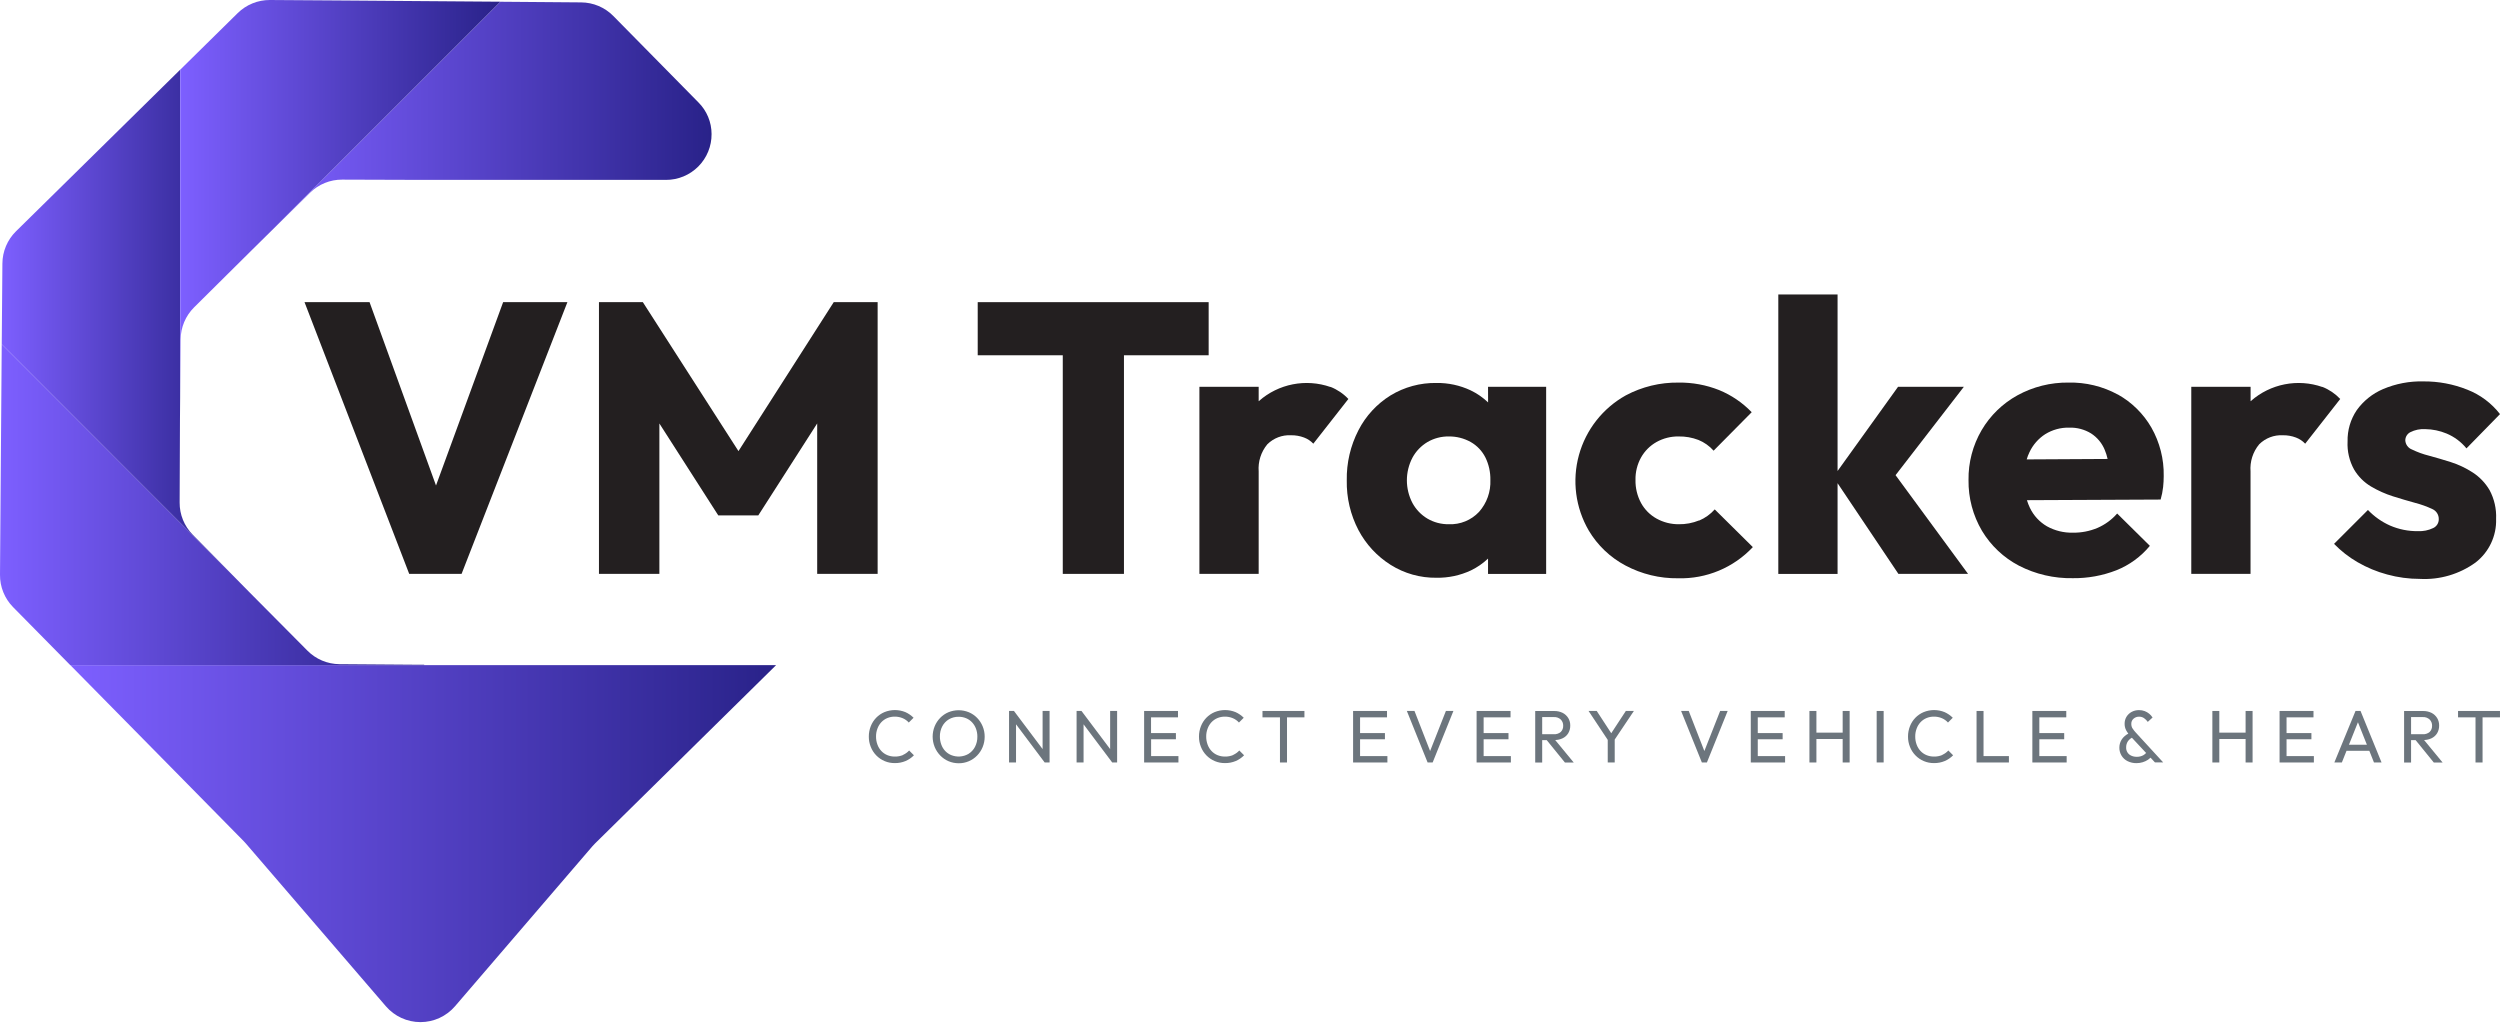
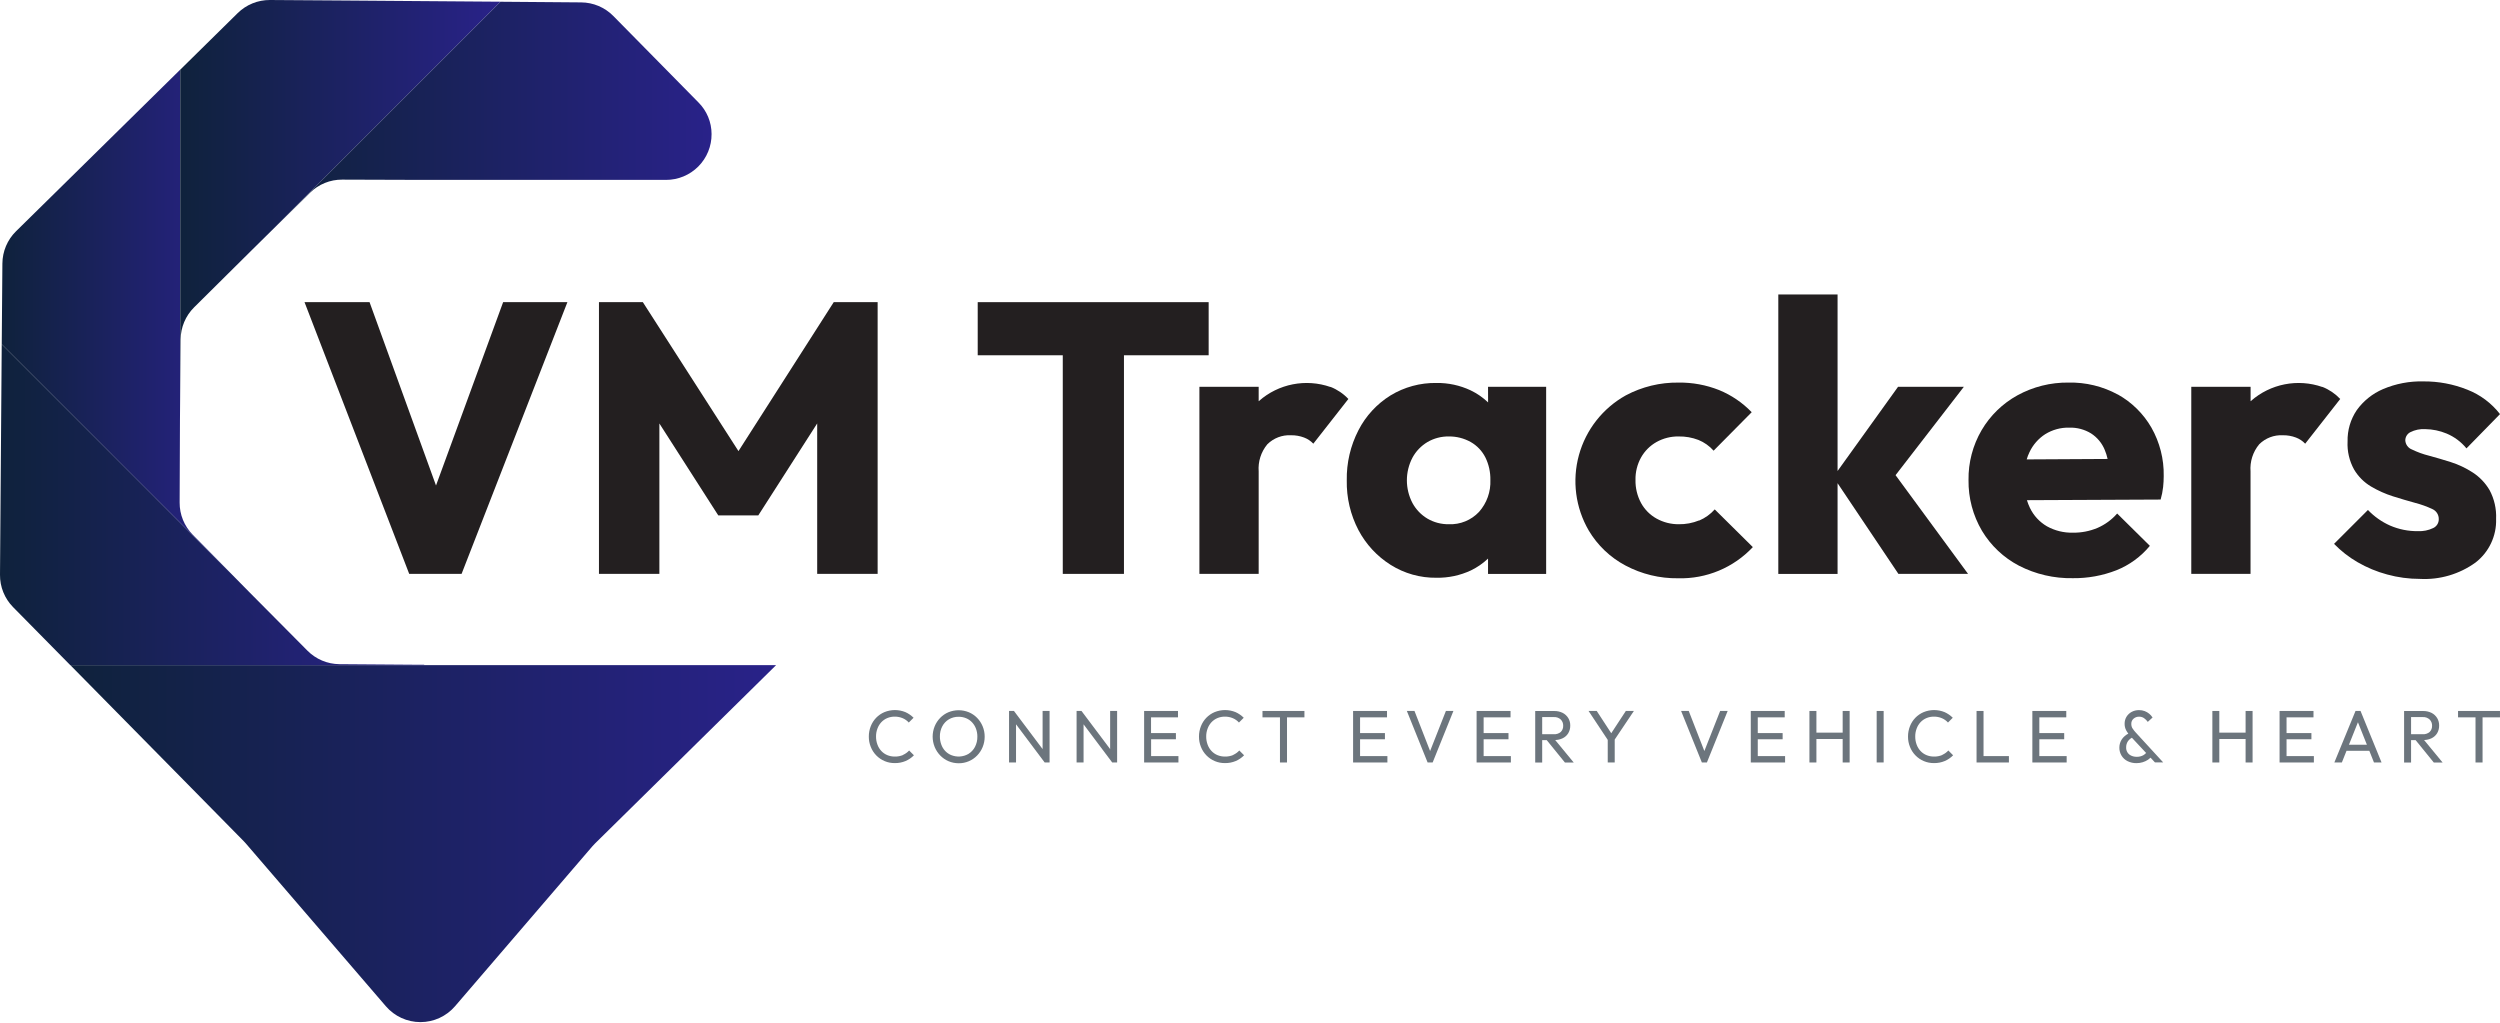
<svg xmlns="http://www.w3.org/2000/svg" xmlns:xlink="http://www.w3.org/1999/xlink" width="156.534" height="64" viewBox="0 0 156.534 64">
  <defs>
    <style>
      .cls-1, .cls-2, .cls-3 {
        fill-rule: evenodd;
      }

      .cls-1 {
        fill: url(#linear-gradient);
      }

      .cls-2 {
        fill: url(#linear-gradient-4);
      }

      .cls-3 {
        fill: url(#linear-gradient-5);
      }

      .cls-4 {
        fill: #231f20;
      }

      .cls-5 {
        fill: #6c757d;
      }
    </style>
    <linearGradient id="linear-gradient" y1="0.5" x2="1" y2="0.5" gradientUnits="objectBoundingBox">
-       <stop offset="0" stop-color="#7d5fff" />
+       <stop offset="0" stop-color="#0F223C" />
      <stop offset="1" stop-color="#292289" />
    </linearGradient>
    <linearGradient id="linear-gradient-4" x1="0" y1="0.5" x2="1" y2="0.5" xlink:href="#linear-gradient" />
    <linearGradient id="linear-gradient-5" x1="0" y1="0.5" x2="1" y2="0.5" xlink:href="#linear-gradient" />
  </defs>
  <g id="Layer_1" data-name="Layer 1" transform="translate(0 0)">
    <g id="Group_49985" data-name="Group 49985" transform="translate(0 0)">
      <path id="Path_104432" data-name="Path 104432" class="cls-1" d="M64.448,191.56l-.063.063L53.11,202.728c-.057.054-.111.115-.165.176l-8.6,10.014a2.855,2.855,0,0,1-4.329,0l-8.775-10.2c-.041-.048-.085-.093-.13-.141l-4.072-4.137L20.26,191.56H64.45Z" transform="translate(-15.855 -149.913)" />
      <path id="Path_104433" data-name="Path 104433" class="cls-1" d="M26.56,119.209v.024H4.4L.819,115.6A2.852,2.852,0,0,1,0,113.572l.035-4.72L.108,99.14l14.377,14.379,1.146,1.163,3.618,3.644a2.861,2.861,0,0,0,2,.846l5.079.037Z" transform="translate(0 -77.586)" />
      <path id="Path_104434" data-name="Path 104434" class="cls-1" d="M14.875,51.648.5,37.268l.041-5.053A2.86,2.86,0,0,1,1.389,30.2l3.365-3.311L11.67,20.08V40.658l-.011,1.387-.02,5.133a2.84,2.84,0,0,0,.817,2.013l2.418,2.455Z" transform="translate(-0.391 -15.714)" />
      <path id="Path_104435" data-name="Path 104435" class="cls-2" d="M71.938.108,57.754,14.292l-.048.048L56.4,15.629l-3.648,3.618a2.858,2.858,0,0,0-.841,2l-.026,3.692V4.365l3.6-3.546A2.861,2.861,0,0,1,57.5,0l4.72.033,9.714.074Z" transform="translate(-40.601 0)" />
      <path id="Path_104436" data-name="Path 104436" class="cls-3" d="M106.3,8.781a2.851,2.851,0,0,1-2.859,2.874H88.307l-5.133-.017a2.84,2.84,0,0,0-2.013.817L78.9,14.681,93.084.5l5.048.041a2.853,2.853,0,0,1,2.013.848l3.311,3.361L105.474,6.8a2.8,2.8,0,0,1,.826,1.985Z" transform="translate(-61.746 -0.391)" />
      <g id="Group_49983" data-name="Group 49983" transform="translate(19.067 18.436)">
        <path id="Path_104437" data-name="Path 104437" class="cls-4" d="M95.933,98.5,91.772,87.02H87.7l6.555,17.014h3.279L104.16,87.02h-4.024Z" transform="translate(-87.7 -86.537)" />
        <path id="Path_104438" data-name="Path 104438" class="cls-4" d="M181.235,96.347l-5.987-9.327H172.5v17.014h3.783V94.616l3.687,5.755h2.507l3.687-5.757v9.42h3.785V87.02H187.2Z" transform="translate(-154.064 -86.537)" />
        <path id="Path_104439" data-name="Path 104439" class="cls-4" d="M296.04,90.346V87.02H281.58v3.326h5.326v13.688h3.831V90.346Z" transform="translate(-239.429 -86.537)" />
        <path id="Path_104440" data-name="Path 104440" class="cls-4" d="M353.637,110.552a4.523,4.523,0,0,0-4.483.88l-.013.013v-.907H345.43v11.712h3.711V115.84a2.379,2.379,0,0,1,.541-1.7,1.954,1.954,0,0,1,1.483-.567,2.212,2.212,0,0,1,.82.143,1.541,1.541,0,0,1,.578.385l2.194-2.8a3.111,3.111,0,0,0-1.122-.759Z" transform="translate(-289.398 -104.756)" />
        <path id="Path_104441" data-name="Path 104441" class="cls-4" d="M396.734,111.517a4.227,4.227,0,0,0-1.1-.759,4.871,4.871,0,0,0-2.133-.459,5.365,5.365,0,0,0-2.881.783,5.543,5.543,0,0,0-2,2.17,6.593,6.593,0,0,0-.735,3.146,6.465,6.465,0,0,0,.735,3.12,5.74,5.74,0,0,0,2.013,2.17,5.246,5.246,0,0,0,2.868.807,4.9,4.9,0,0,0,2.157-.459,4.2,4.2,0,0,0,1.072-.741v.959h3.639V110.541h-3.639Zm-2.459,7.627a2.578,2.578,0,0,1-1.337-.35,2.552,2.552,0,0,1-.939-.976,3.063,3.063,0,0,1,0-2.844,2.552,2.552,0,0,1,.939-.976,2.578,2.578,0,0,1,1.337-.35,2.737,2.737,0,0,1,1.374.35,2.3,2.3,0,0,1,.915.963,3.065,3.065,0,0,1,.313,1.411,2.832,2.832,0,0,1-.711,2A2.453,2.453,0,0,1,394.275,119.144Z" transform="translate(-322.626 -104.756)" />
        <path id="Path_104442" data-name="Path 104442" class="cls-4" d="M461.463,118.817a3.262,3.262,0,0,1-1.289.241,2.82,2.82,0,0,1-1.374-.35,2.48,2.48,0,0,1-.976-.976,2.923,2.923,0,0,1-.35-1.446,2.773,2.773,0,0,1,.35-1.411,2.53,2.53,0,0,1,.963-.963,2.754,2.754,0,0,1,1.385-.35,3.3,3.3,0,0,1,1.241.217,2.557,2.557,0,0,1,.952.674l2.385-2.409a5.984,5.984,0,0,0-2.037-1.385,6.642,6.642,0,0,0-2.544-.47,6.825,6.825,0,0,0-3.3.8,6.146,6.146,0,0,0-2.324,8.459,5.87,5.87,0,0,0,2.3,2.194,6.825,6.825,0,0,0,3.3.8,6.182,6.182,0,0,0,4.676-1.952l-2.385-2.361a2.744,2.744,0,0,1-.976.7Z" transform="translate(-374.137 -104.67)" />
        <path id="Path_104443" data-name="Path 104443" class="cls-4" d="M523.766,90.585h-4.12l-3.785,5.27V84.8H512.15v17.5h3.711V96.618l3.809,5.679h4.361l-4.539-6.181Z" transform="translate(-419.871 -84.8)" />
        <path id="Path_104444" data-name="Path 104444" class="cls-4" d="M576.261,110.928a6.186,6.186,0,0,0-3.085-.748,6.493,6.493,0,0,0-3.2.8,5.9,5.9,0,0,0-2.241,2.181,6.025,6.025,0,0,0-.82,3.122,6.1,6.1,0,0,0,.844,3.181,5.865,5.865,0,0,0,2.313,2.181,7.071,7.071,0,0,0,3.374.783,7.268,7.268,0,0,0,2.724-.494,5.237,5.237,0,0,0,2.1-1.531l-2.048-2.024a3.461,3.461,0,0,1-1.228.9,3.835,3.835,0,0,1-1.544.3,3.186,3.186,0,0,1-1.626-.4,2.658,2.658,0,0,1-1.061-1.146,3.58,3.58,0,0,1-.191-.489l8.372-.039a4.773,4.773,0,0,0,.156-.783,6.707,6.707,0,0,0,.037-.687,5.92,5.92,0,0,0-.772-3.037,5.542,5.542,0,0,0-2.1-2.072Zm-4.542,2.483a2.724,2.724,0,0,1,1.507-.409,2.468,2.468,0,0,1,1.361.361,2.232,2.232,0,0,1,.854,1.024,3.319,3.319,0,0,1,.183.576l-5.066.028a2.9,2.9,0,0,1,.172-.448,2.716,2.716,0,0,1,.989-1.133Z" transform="translate(-462.726 -104.662)" />
        <path id="Path_104445" data-name="Path 104445" class="cls-4" d="M639.3,110.552a4.523,4.523,0,0,0-4.483.88l-.013.013v-.907H631.09v11.712H634.8V115.84a2.38,2.38,0,0,1,.541-1.7,1.954,1.954,0,0,1,1.483-.567,2.212,2.212,0,0,1,.82.143,1.541,1.541,0,0,1,.578.385l2.194-2.8a3.111,3.111,0,0,0-1.122-.759Z" transform="translate(-512.953 -104.756)" />
        <path id="Path_104446" data-name="Path 104446" class="cls-4" d="M680.873,115.558a5.636,5.636,0,0,0-1.374-.65q-.724-.228-1.361-.4a5.455,5.455,0,0,1-1.061-.385.65.65,0,0,1-.422-.578.58.58,0,0,1,.313-.507,1.824,1.824,0,0,1,.939-.193,3.621,3.621,0,0,1,1.337.278,3.2,3.2,0,0,1,1.241.928l2.1-2.146a4.787,4.787,0,0,0-2.048-1.531,7.237,7.237,0,0,0-2.748-.517,6.069,6.069,0,0,0-2.531.483,3.922,3.922,0,0,0-1.639,1.313,3.359,3.359,0,0,0-.578,1.965,3.285,3.285,0,0,0,.409,1.759,3.04,3.04,0,0,0,1.061,1.061,6.6,6.6,0,0,0,1.374.615q.724.228,1.385.409a6.161,6.161,0,0,1,1.072.385.675.675,0,0,1,.409.639.6.6,0,0,1-.35.554,1.981,1.981,0,0,1-.952.193,4.247,4.247,0,0,1-1.748-.35,4.368,4.368,0,0,1-1.385-.976l-2.122,2.122a6.815,6.815,0,0,0,1.47,1.146,7.607,7.607,0,0,0,1.857.772,7.71,7.71,0,0,0,2.048.276,5.453,5.453,0,0,0,3.483-1.024,3.316,3.316,0,0,0,1.289-2.735,3.492,3.492,0,0,0-.409-1.8,3.324,3.324,0,0,0-1.061-1.109Z" transform="translate(-545.118 -104.412)" />
      </g>
      <g id="Group_49984" data-name="Group 49984" transform="translate(54.402 44.466)">
        <path id="Path_104447" data-name="Path 104447" class="cls-5" d="M252.378,207.335a1.263,1.263,0,0,1-.526.1,1.19,1.19,0,0,1-.47-.091,1.061,1.061,0,0,1-.372-.259,1.164,1.164,0,0,1-.243-.4,1.416,1.416,0,0,1-.087-.5,1.369,1.369,0,0,1,.087-.5,1.186,1.186,0,0,1,.243-.4,1.09,1.09,0,0,1,.372-.259,1.176,1.176,0,0,1,.465-.091,1.246,1.246,0,0,1,.507.1,1.074,1.074,0,0,1,.376.27l.3-.3a1.73,1.73,0,0,0-.511-.352,1.736,1.736,0,0,0-1.315,0,1.575,1.575,0,0,0-.515.352,1.6,1.6,0,0,0-.339.528,1.737,1.737,0,0,0-.122.65,1.665,1.665,0,0,0,.122.646,1.6,1.6,0,0,0,.341.53,1.591,1.591,0,0,0,1.163.485,1.674,1.674,0,0,0,.676-.13,1.619,1.619,0,0,0,.522-.359l-.3-.3a1.107,1.107,0,0,1-.376.272Z" transform="translate(-250.23 -204.53)" />
        <path id="Path_104448" data-name="Path 104448" class="cls-5" d="M271.383,205.028a1.563,1.563,0,0,0-.517-.352,1.683,1.683,0,0,0-1.278,0,1.564,1.564,0,0,0-.515.352,1.661,1.661,0,0,0-.346.528,1.722,1.722,0,0,0,0,1.294,1.686,1.686,0,0,0,.348.533,1.6,1.6,0,0,0,.52.359,1.616,1.616,0,0,0,.641.128,1.58,1.58,0,0,0,1.15-.485,1.646,1.646,0,0,0,.346-.53,1.692,1.692,0,0,0,.126-.646,1.674,1.674,0,0,0-.126-.65A1.651,1.651,0,0,0,271.383,205.028Zm-.133,1.82a1.128,1.128,0,0,1-.415.441,1.234,1.234,0,0,1-1.081.067,1.091,1.091,0,0,1-.372-.259,1.139,1.139,0,0,1-.241-.4,1.438,1.438,0,0,1-.087-.5,1.336,1.336,0,0,1,.15-.641,1.111,1.111,0,0,1,.413-.437,1.168,1.168,0,0,1,.607-.159,1.189,1.189,0,0,1,.474.091,1.062,1.062,0,0,1,.372.259,1.177,1.177,0,0,1,.243.394,1.4,1.4,0,0,1,.087.5A1.345,1.345,0,0,1,271.25,206.848Z" transform="translate(-264.606 -204.546)" />
        <path id="Path_104449" data-name="Path 104449" class="cls-5" d="M292.71,207.147l-1.794-2.387h-.307v3.226h.437v-2.391l1.794,2.391h.307V204.76h-.437Z" transform="translate(-281.831 -204.71)" />
        <path id="Path_104450" data-name="Path 104450" class="cls-5" d="M312.16,207.147l-1.794-2.387h-.307v3.226h.437v-2.391l1.794,2.391h.307V204.76h-.437Z" transform="translate(-297.052 -204.71)" />
        <path id="Path_104451" data-name="Path 104451" class="cls-5" d="M329.947,206.532H331.5v-.387h-1.557v-.985h1.687v-.4H329.51v3.226h2.148v-.4h-1.711Z" transform="translate(-312.274 -204.71)" />
        <path id="Path_104452" data-name="Path 104452" class="cls-5" d="M347.468,207.335a1.263,1.263,0,0,1-.526.1,1.19,1.19,0,0,1-.47-.091,1.061,1.061,0,0,1-.372-.259,1.164,1.164,0,0,1-.243-.4,1.417,1.417,0,0,1-.087-.5,1.369,1.369,0,0,1,.087-.5,1.186,1.186,0,0,1,.243-.4,1.09,1.09,0,0,1,.372-.259,1.176,1.176,0,0,1,.465-.091,1.246,1.246,0,0,1,.507.1,1.074,1.074,0,0,1,.376.27l.3-.3a1.731,1.731,0,0,0-.511-.352,1.736,1.736,0,0,0-1.315,0,1.575,1.575,0,0,0-.515.352,1.6,1.6,0,0,0-.339.528,1.737,1.737,0,0,0-.122.65,1.666,1.666,0,0,0,.122.646,1.6,1.6,0,0,0,.341.53,1.591,1.591,0,0,0,1.163.485,1.674,1.674,0,0,0,.676-.13,1.62,1.62,0,0,0,.522-.359l-.3-.3a1.108,1.108,0,0,1-.376.272Z" transform="translate(-324.647 -204.53)" />
        <path id="Path_104453" data-name="Path 104453" class="cls-5" d="M363.6,205.16h1.094v2.826h.441V205.16h1.091v-.4H363.6Z" transform="translate(-338.953 -204.71)" />
        <path id="Path_104454" data-name="Path 104454" class="cls-5" d="M390.127,206.532h1.557v-.387h-1.557v-.985h1.687v-.4H389.69v3.226h2.148v-.4h-1.711Z" transform="translate(-359.37 -204.71)" />
        <path id="Path_104455" data-name="Path 104455" class="cls-5" d="M406.627,207.269l-.978-2.509h-.478l1.3,3.226h.315l1.3-3.226h-.47Z" transform="translate(-371.485 -204.71)" />
        <path id="Path_104456" data-name="Path 104456" class="cls-5" d="M425.7,206.532h1.557v-.387H425.7v-.985h1.685v-.4H425.26v3.226h2.146v-.4H425.7Z" transform="translate(-387.207 -204.71)" />
        <path id="Path_104457" data-name="Path 104457" class="cls-5" d="M443.86,206.477a.829.829,0,0,0,.35-.317.906.906,0,0,0,.124-.478.875.875,0,0,0-.124-.47.885.885,0,0,0-.35-.324,1.154,1.154,0,0,0-.535-.117H442.14v3.224h.437v-1.4h.285l1.137,1.4h.552l-1.159-1.407A1.165,1.165,0,0,0,443.86,206.477Zm-1.283-1.326h.735a.579.579,0,0,1,.43.154.528.528,0,0,1,.15.385.519.519,0,0,1-.15.391.606.606,0,0,1-.435.143h-.73Z" transform="translate(-400.417 -204.718)" />
        <path id="Path_104458" data-name="Path 104458" class="cls-5" d="M459.843,204.76l-.913,1.394-.909-1.394h-.511l1.2,1.811v1.415h.437v-1.437l1.2-1.789Z" transform="translate(-412.446 -204.71)" />
        <path id="Path_104459" data-name="Path 104459" class="cls-5" d="M485.6,207.269l-.978-2.509h-.478l1.3,3.226h.315l1.3-3.226h-.47Z" transform="translate(-433.286 -204.71)" />
        <path id="Path_104460" data-name="Path 104460" class="cls-5" d="M504.667,206.532h1.557v-.387h-1.557v-.985h1.687v-.4H504.23v3.226h2.148v-.4h-1.711Z" transform="translate(-449.009 -204.71)" />
        <path id="Path_104461" data-name="Path 104461" class="cls-5" d="M523.2,206.117h-1.644V204.76h-.437v3.226h.437v-1.47H523.2v1.47h.437V204.76H523.2Z" transform="translate(-462.226 -204.71)" />
        <rect id="Rectangle_10859" data-name="Rectangle 10859" class="cls-5" width="0.437" height="3.224" transform="translate(63.103 0.05)" />
        <path id="Path_104462" data-name="Path 104462" class="cls-5" d="M551.668,207.335a1.262,1.262,0,0,1-.526.1,1.19,1.19,0,0,1-.47-.091,1.062,1.062,0,0,1-.372-.259,1.165,1.165,0,0,1-.243-.4,1.417,1.417,0,0,1-.087-.5,1.369,1.369,0,0,1,.087-.5,1.187,1.187,0,0,1,.243-.4,1.091,1.091,0,0,1,.372-.259,1.176,1.176,0,0,1,.465-.091,1.246,1.246,0,0,1,.507.1,1.074,1.074,0,0,1,.376.27l.3-.3a1.731,1.731,0,0,0-.511-.352,1.736,1.736,0,0,0-1.315,0,1.575,1.575,0,0,0-.515.352,1.6,1.6,0,0,0-.339.528,1.738,1.738,0,0,0-.122.65,1.666,1.666,0,0,0,.122.646,1.6,1.6,0,0,0,.341.53,1.591,1.591,0,0,0,1.163.485,1.675,1.675,0,0,0,.676-.13,1.62,1.62,0,0,0,.522-.359l-.3-.3a1.108,1.108,0,0,1-.376.272Z" transform="translate(-484.452 -204.53)" />
        <path id="Path_104463" data-name="Path 104463" class="cls-5" d="M569.687,204.76h-.437v3.226h2.026v-.4h-1.589Z" transform="translate(-499.893 -204.71)" />
        <path id="Path_104464" data-name="Path 104464" class="cls-5" d="M585.757,206.532h1.557v-.387h-1.557v-.985h1.687v-.4H585.32v3.226h2.148v-.4h-1.711Z" transform="translate(-512.469 -204.71)" />
        <path id="Path_104465" data-name="Path 104465" class="cls-5" d="M611.205,205.667a.544.544,0,0,1-.07-.283.406.406,0,0,1,.139-.32.507.507,0,0,1,.348-.126.535.535,0,0,1,.307.089.943.943,0,0,1,.237.237l.3-.274a1.015,1.015,0,0,0-.489-.4.979.979,0,0,0-.354-.063.95.95,0,0,0-.47.113.856.856,0,0,0-.322.307.823.823,0,0,0-.115.439.87.87,0,0,0,.089.391,1.313,1.313,0,0,0,.143.222,1.076,1.076,0,0,0-.4.346.93.93,0,0,0-.161.53.94.94,0,0,0,.135.5.918.918,0,0,0,.376.346,1.215,1.215,0,0,0,.563.126,1.253,1.253,0,0,0,.387-.057,1.277,1.277,0,0,0,.335-.157,1.146,1.146,0,0,0,.157-.128l.274.294h.515l-1.715-1.868a1.657,1.657,0,0,1-.209-.27Zm.685,1.683a.817.817,0,0,1-.415.1.792.792,0,0,1-.346-.072.534.534,0,0,1-.317-.513.67.67,0,0,1,.107-.383.746.746,0,0,1,.252-.226l.891.954a.709.709,0,0,1-.17.137Z" transform="translate(-532.088 -204.53)" />
        <path id="Path_104466" data-name="Path 104466" class="cls-5" d="M639.241,206.117h-1.646V204.76h-.435v3.226h.435v-1.47h1.646v1.47h.437V204.76h-.437Z" transform="translate(-553.038 -204.71)" />
        <path id="Path_104467" data-name="Path 104467" class="cls-5" d="M656.957,206.532h1.557v-.387h-1.557v-.985h1.687v-.4H656.52v3.226h2.148v-.4h-1.711Z" transform="translate(-568.19 -204.71)" />
        <path id="Path_104468" data-name="Path 104468" class="cls-5" d="M673.624,204.76l-1.324,3.224h.47l.291-.73h1.428l.291.73h.474l-1.315-3.224Zm-.411,2.115.563-1.409.561,1.409Z" transform="translate(-580.539 -204.71)" />
        <path id="Path_104469" data-name="Path 104469" class="cls-5" d="M694.1,206.477a.829.829,0,0,0,.35-.317.906.906,0,0,0,.124-.478.875.875,0,0,0-.124-.47.885.885,0,0,0-.35-.324,1.154,1.154,0,0,0-.535-.117H692.38v3.224h.437v-1.4h.285l1.137,1.4h.552l-1.159-1.407A1.165,1.165,0,0,0,694.1,206.477Zm-1.283-1.326h.735a.579.579,0,0,1,.43.154.528.528,0,0,1,.15.385.519.519,0,0,1-.15.391.606.606,0,0,1-.435.143h-.73Z" transform="translate(-596.253 -204.718)" />
        <path id="Path_104470" data-name="Path 104470" class="cls-5" d="M710.546,204.76H707.92v.4h1.094v2.826h.441V205.16h1.091Z" transform="translate(-608.415 -204.71)" />
      </g>
    </g>
  </g>
</svg>
